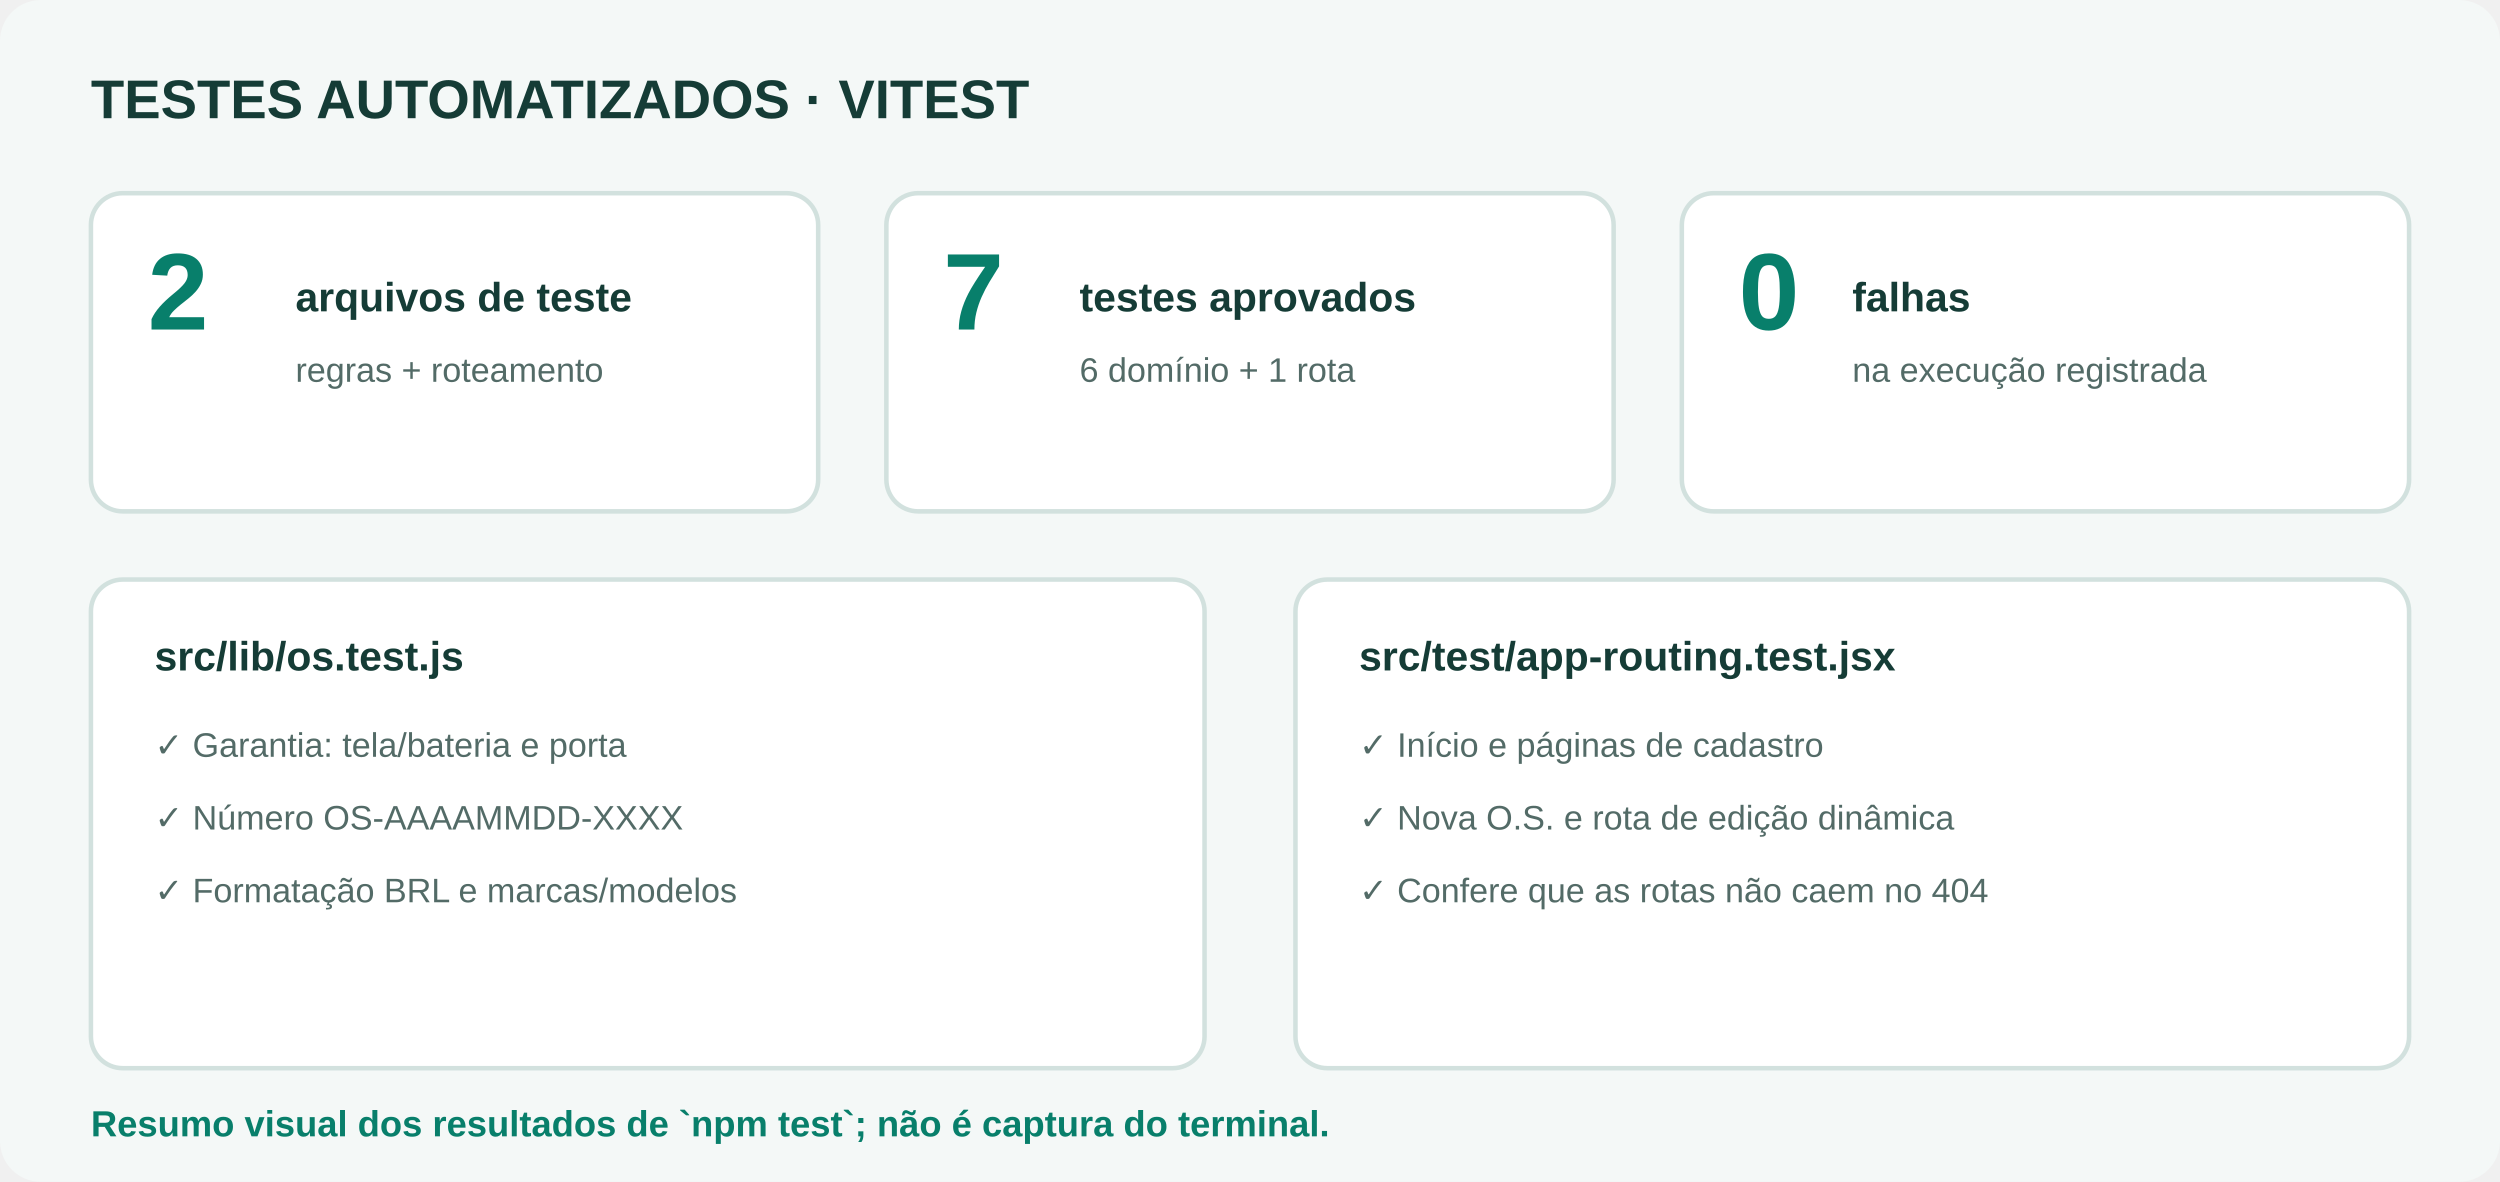
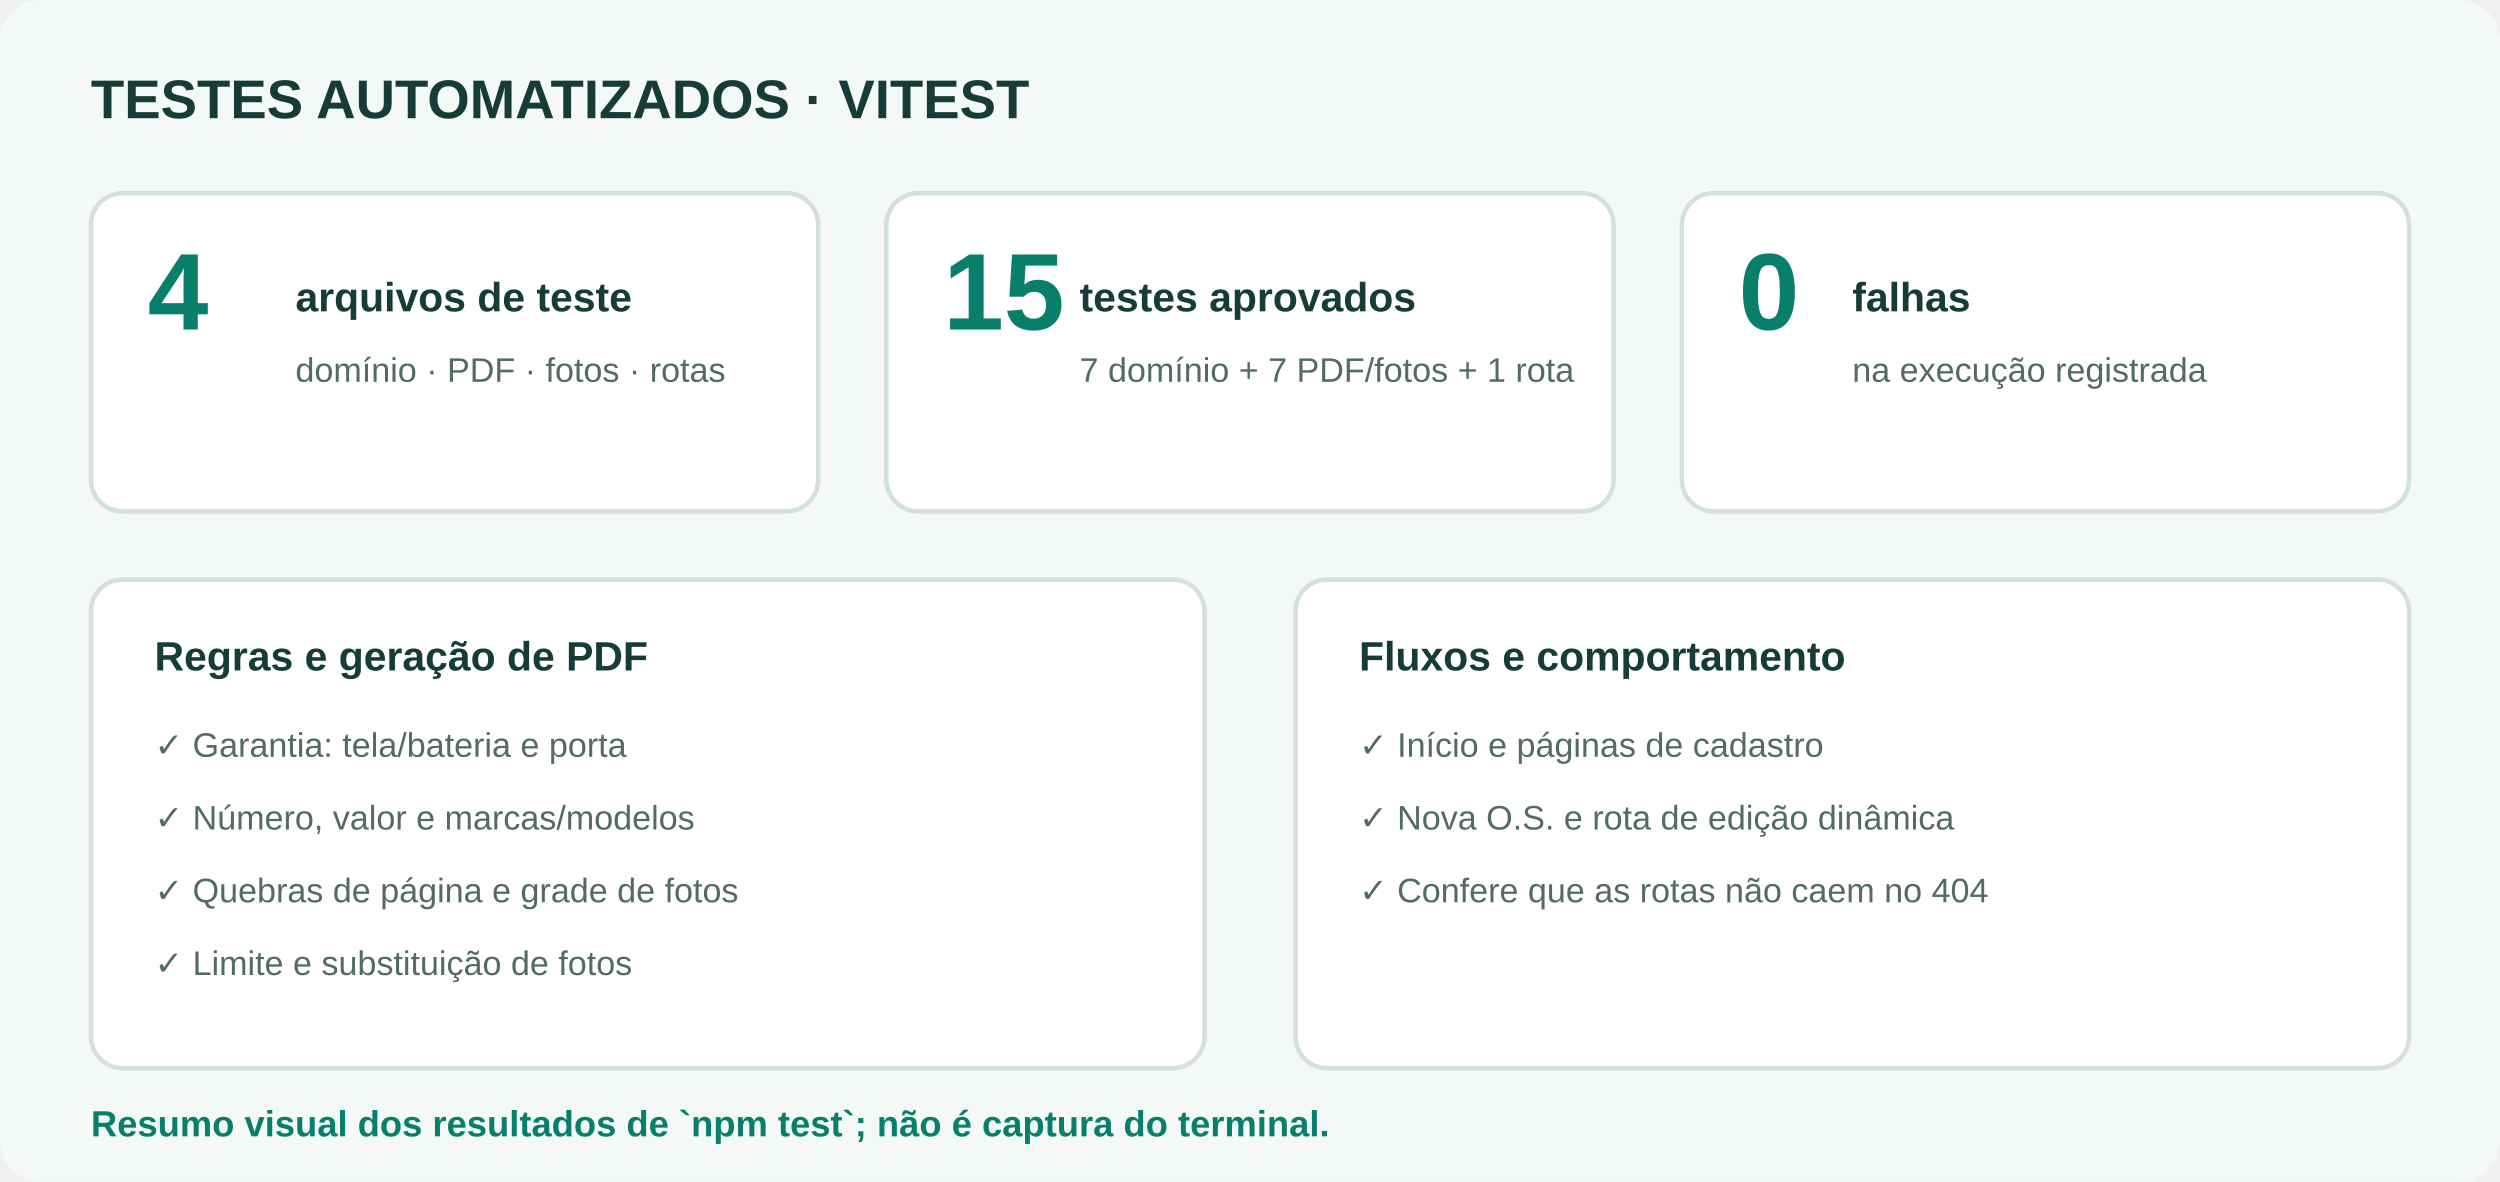
<svg xmlns="http://www.w3.org/2000/svg" width="1100" height="520" viewBox="0 0 1100 520" role="img" aria-labelledby="title desc">
  <defs>
    <style>
      .bg {
        fill: #f4f8f7;
      }
      .card {
        fill: #fff;
        stroke: #d2e1de;
        stroke-width: 2;
      }
      .head {
        font:
          700 24px Manrope,
          Arial,
          sans-serif;
        fill: #153c36;
      }
      .title {
        font:
          700 18px Manrope,
          Arial,
          sans-serif;
        fill: #153c36;
      }
      .body {
        font:
          15px Manrope,
          Arial,
          sans-serif;
        fill: #536b67;
      }
      .num {
        font:
          800 48px Manrope,
          Arial,
          sans-serif;
        fill: #087f6b;
      }
      .ok {
        font:
          700 16px Manrope,
          Arial,
          sans-serif;
        fill: #087f6b;
      }
    </style>
  </defs>
  <rect class="bg" width="1100" height="520" rx="18" />
  <text x="40" y="52" class="head">TESTES AUTOMATIZADOS · VITEST</text>
  <rect class="card" x="40" y="85" width="320" height="140" rx="14" />
-   <text x="65" y="145" class="num">2</text>
+   <text x="65" y="145" class="num">4</text>
  <text x="130" y="137" class="title">arquivos de teste</text>
-   <text x="130" y="168" class="body">regras + roteamento</text>
+   <text x="130" y="168" class="body">domínio · PDF · fotos · rotas</text>
  <rect class="card" x="390" y="85" width="320" height="140" rx="14" />
-   <text x="415" y="145" class="num">7</text>
+   <text x="415" y="145" class="num">15</text>
  <text x="475" y="137" class="title">testes aprovados</text>
-   <text x="475" y="168" class="body">6 domínio + 1 rota</text>
+   <text x="475" y="168" class="body">7 domínio + 7 PDF/fotos + 1 rota</text>
  <rect class="card" x="740" y="85" width="320" height="140" rx="14" />
  <text x="765" y="145" class="num">0</text>
  <text x="815" y="137" class="title">falhas</text>
  <text x="815" y="168" class="body">na execução registrada</text>
  <rect class="card" x="40" y="255" width="490" height="215" rx="14" />
-   <text x="68" y="295" class="title">src/lib/os.test.js</text>
+   <text x="68" y="295" class="title">Regras e geração de PDF</text>
  <text x="68" y="333" class="body">✓ Garantia: tela/bateria e porta</text>
-   <text x="68" y="365" class="body">✓ Número OS-AAAAMMDD-XXXX</text>
-   <text x="68" y="397" class="body">✓ Formatação BRL e marcas/modelos</text>
+   <text x="68" y="365" class="body">✓ Número, valor e marcas/modelos</text>
+   <text x="68" y="397" class="body">✓ Quebras de página e grade de fotos</text>
+   <text x="68" y="429" class="body">✓ Limite e substituição de fotos</text>
  <rect class="card" x="570" y="255" width="490" height="215" rx="14" />
-   <text x="598" y="295" class="title">src/test/app-routing.test.jsx</text>
+   <text x="598" y="295" class="title">Fluxos e comportamento</text>
  <text x="598" y="333" class="body">✓ Início e páginas de cadastro</text>
  <text x="598" y="365" class="body">✓ Nova O.S. e rota de edição dinâmica</text>
  <text x="598" y="397" class="body">✓ Confere que as rotas não caem no 404</text>
  <text x="40" y="500" class="ok">
    Resumo visual dos resultados de `npm test`; não é captura do terminal.
  </text>
</svg>
